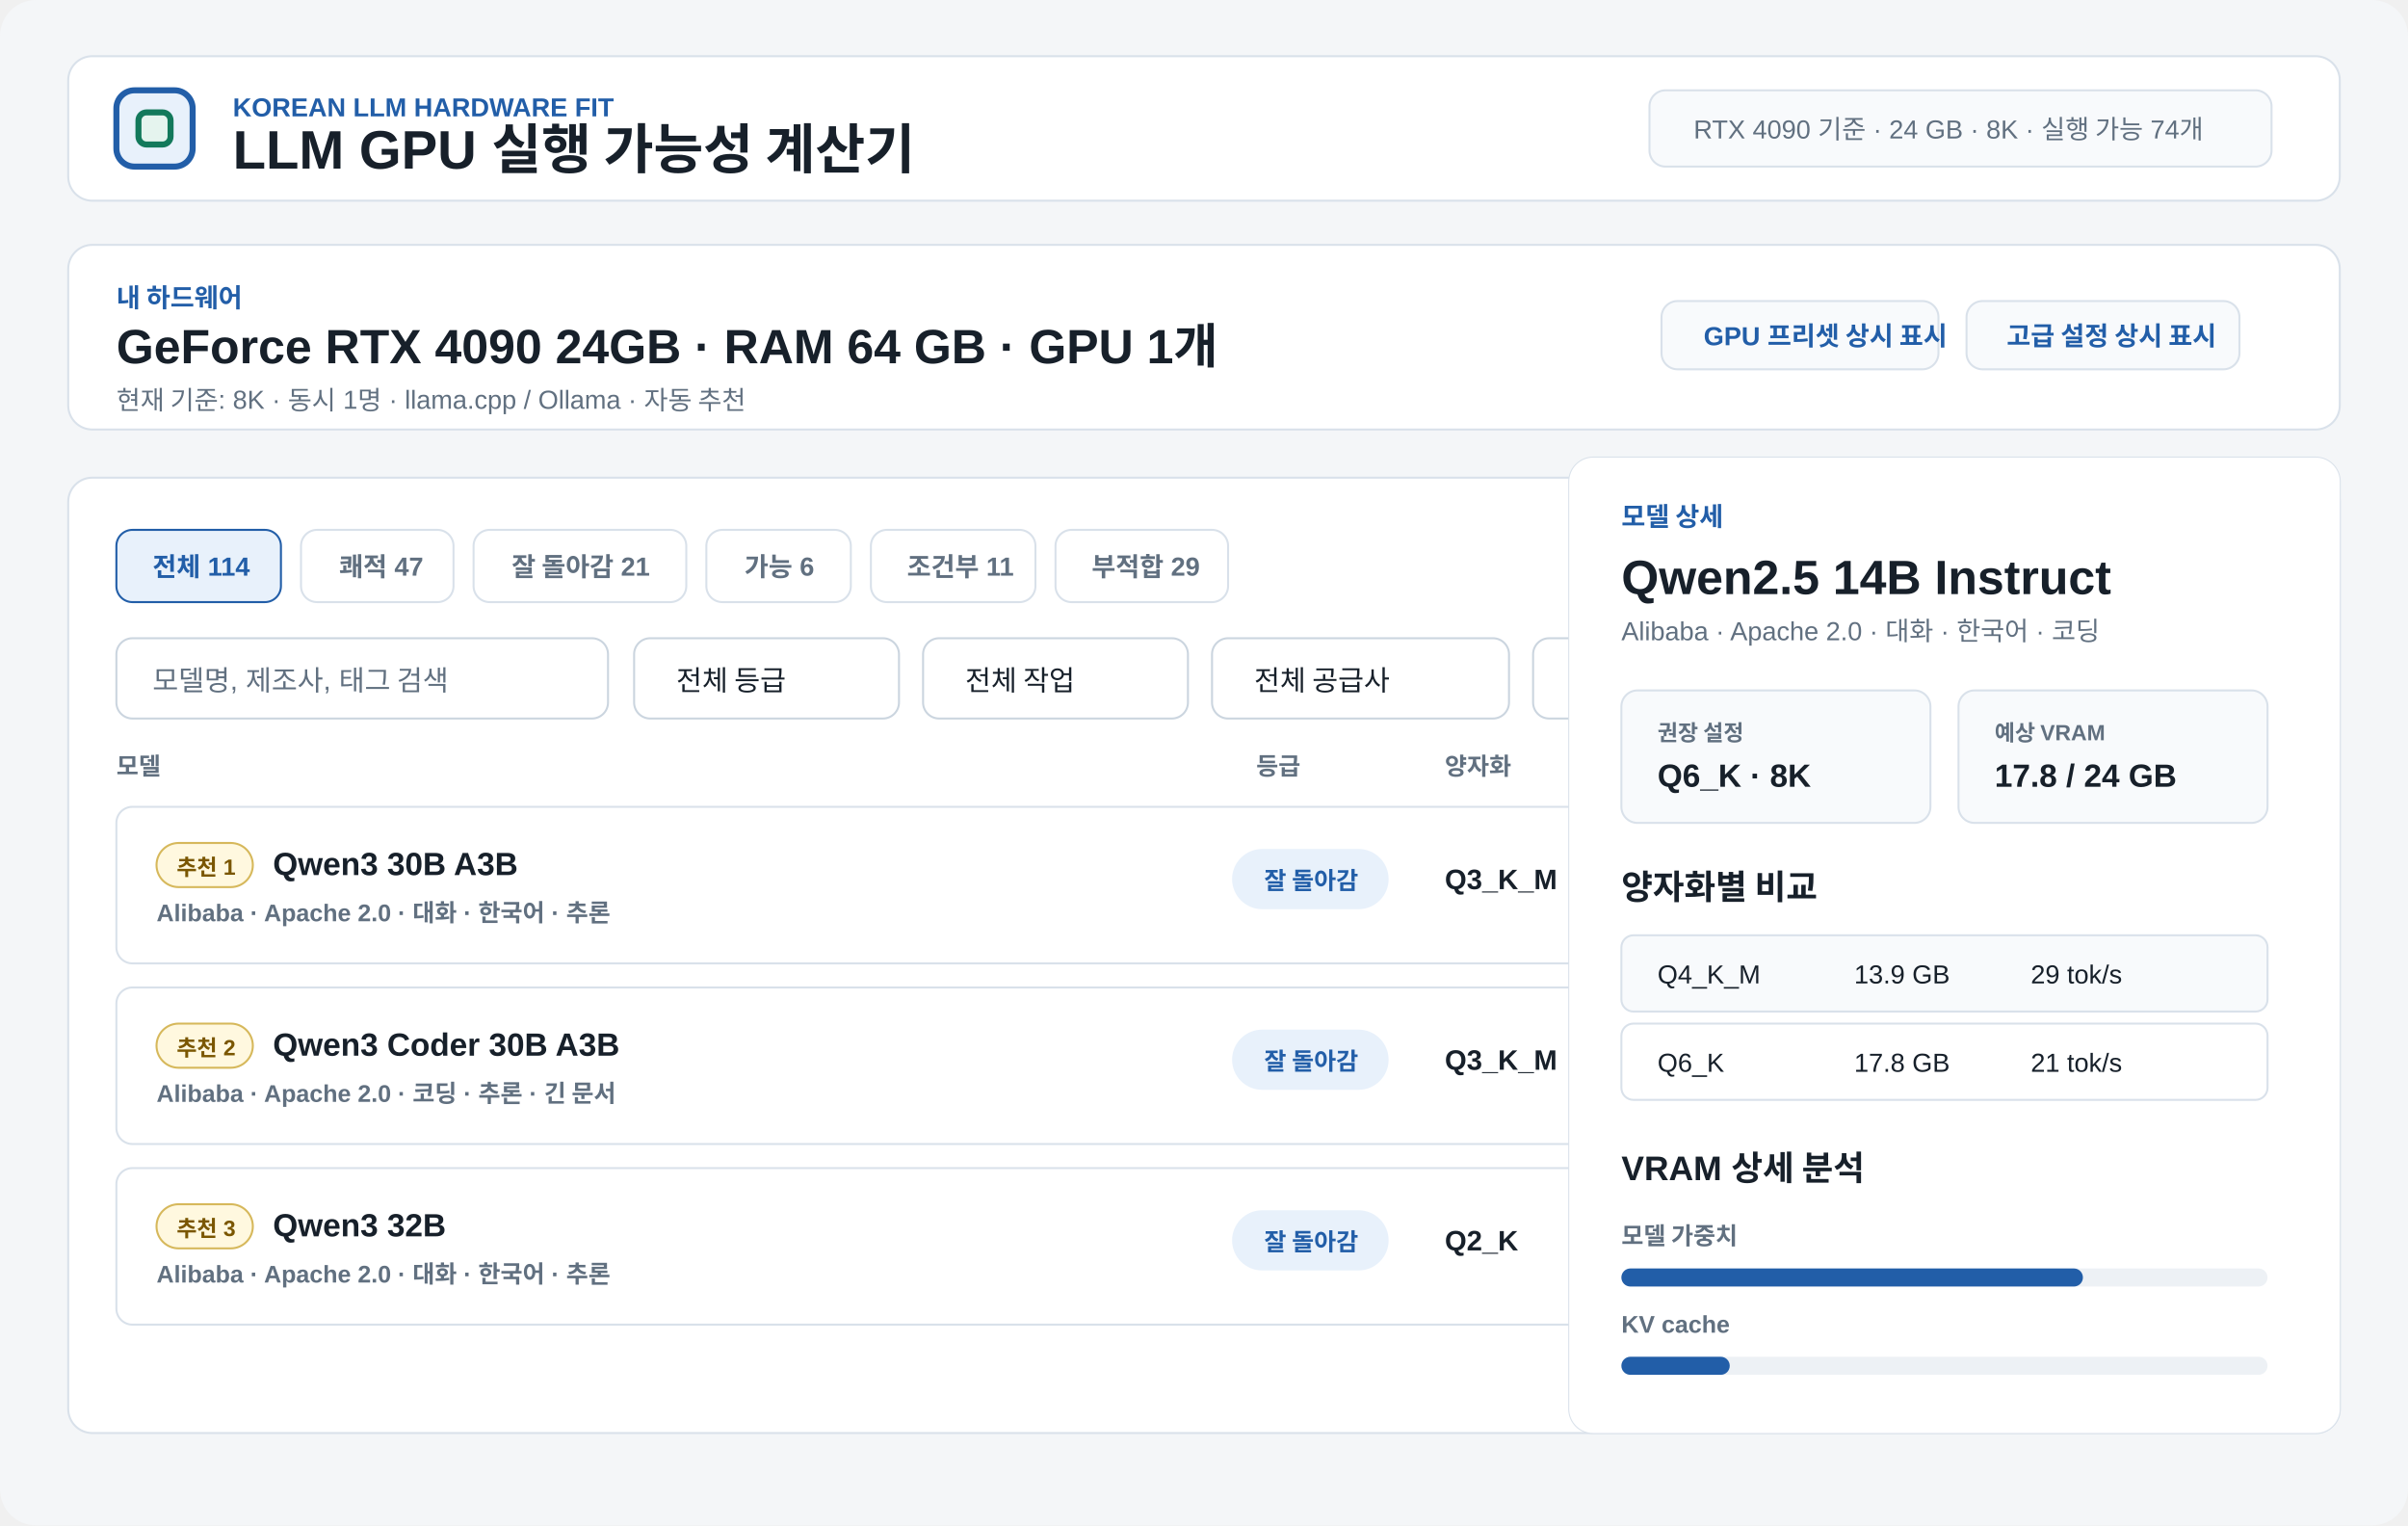
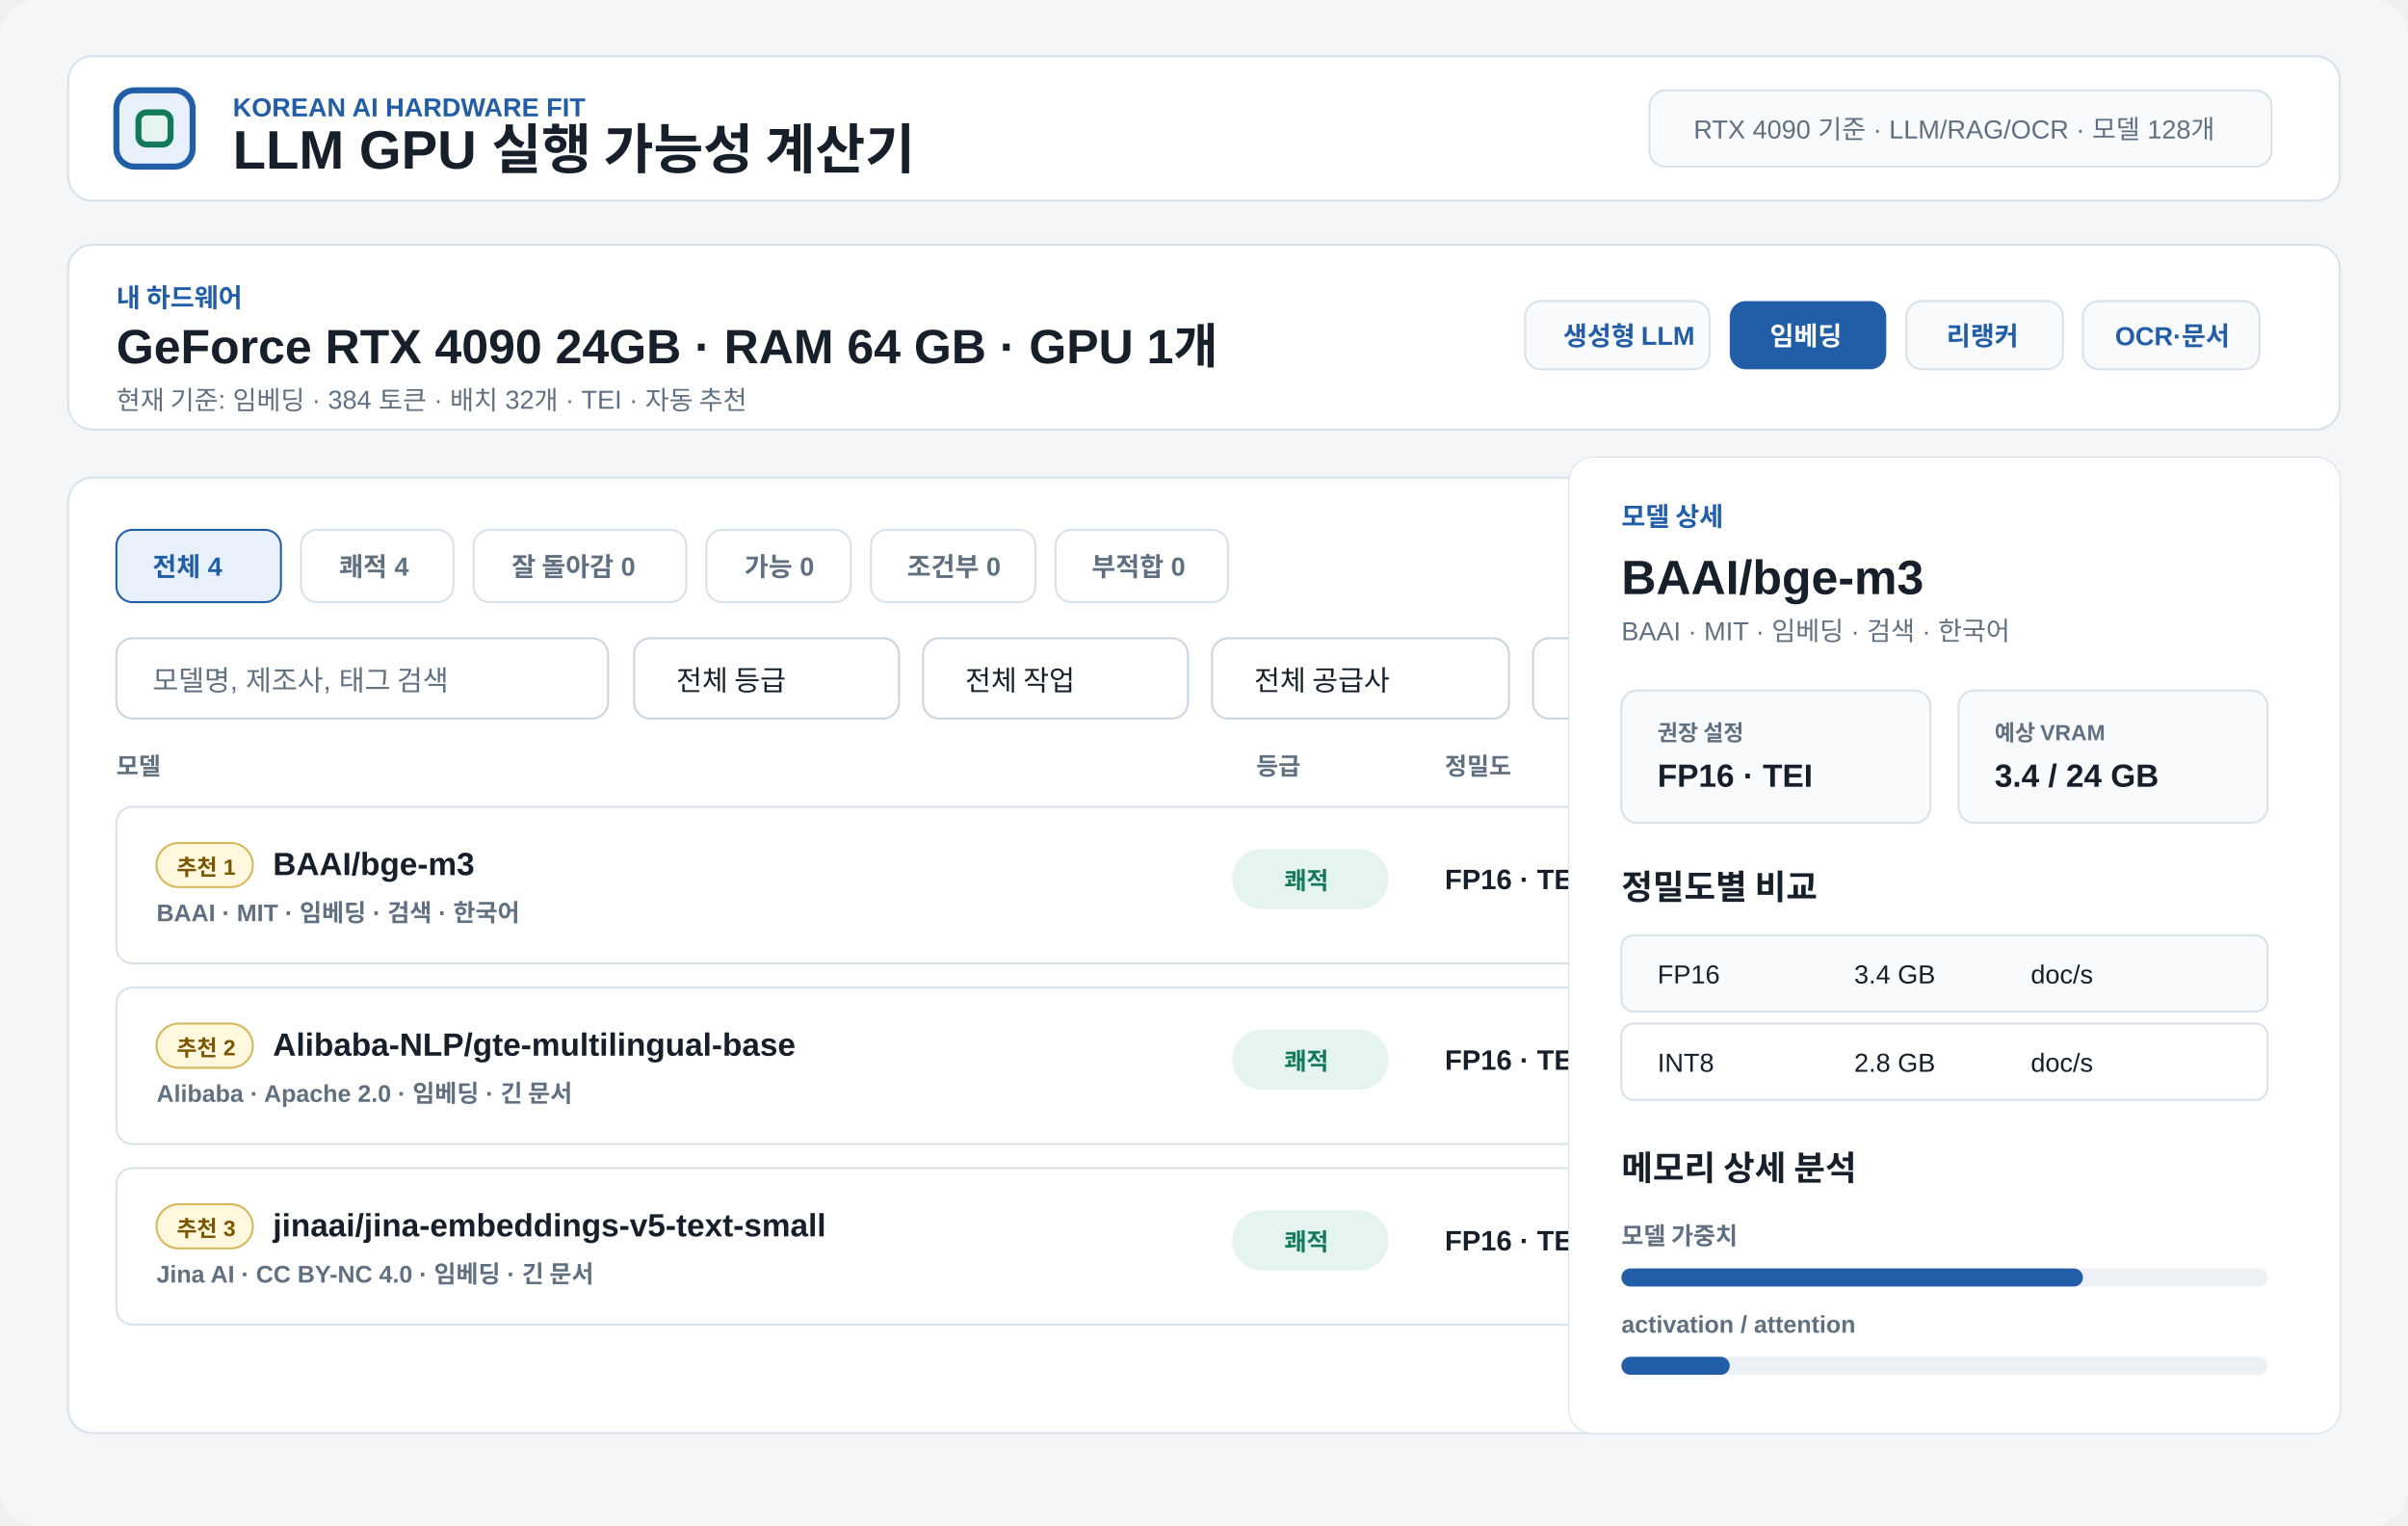
- <svg xmlns="http://www.w3.org/2000/svg" width="1200" height="760" viewBox="0 0 1200 760" fill="none" role="img" aria-label="LLM GPU Checker list and model detail preview">
+ <svg xmlns="http://www.w3.org/2000/svg" width="1200" height="760" viewBox="0 0 1200 760" fill="none" role="img" aria-label="LLM GPU Checker workload tabs and model detail preview">
  <rect width="1200" height="760" rx="18" fill="#F4F6F8" />
  <rect x="34" y="28" width="1132" height="72" rx="12" fill="#FFFFFF" stroke="#D9E1EA" />
  <rect x="58" y="45" width="38" height="38" rx="9" fill="#E8F1FB" stroke="#225EA8" stroke-width="3" />
  <rect x="69" y="56" width="16" height="16" rx="4" fill="#E5F4EE" stroke="#13795B" stroke-width="3" />
-   <text x="116" y="58" font-family="Arial, sans-serif" font-size="13" font-weight="700" fill="#225EA8">KOREAN LLM HARDWARE FIT</text>
+   <text x="116" y="58" font-family="Arial, sans-serif" font-size="13" font-weight="700" fill="#225EA8">KOREAN AI HARDWARE FIT</text>
  <text x="116" y="84" font-family="Arial, sans-serif" font-size="27" font-weight="800" fill="#17202A">LLM GPU 실행 가능성 계산기</text>
  <rect x="822" y="45" width="310" height="38" rx="8" fill="#F8FAFC" stroke="#D9E1EA" />
-   <text x="844" y="69" font-family="Arial, sans-serif" font-size="13" fill="#617080">RTX 4090 기준 · 24 GB · 8K · 실행 가능 74개</text>
+   <text x="844" y="69" font-family="Arial, sans-serif" font-size="13" fill="#617080">RTX 4090 기준 · LLM/RAG/OCR · 모델 128개</text>
  <rect x="34" y="122" width="1132" height="92" rx="12" fill="#FFFFFF" stroke="#D9E1EA" />
  <text x="58" y="153" font-family="Arial, sans-serif" font-size="13" font-weight="800" fill="#225EA8">내 하드웨어</text>
  <text x="58" y="181" font-family="Arial, sans-serif" font-size="24" font-weight="800" fill="#17202A">GeForce RTX 4090 24GB · RAM 64 GB · GPU 1개</text>
-   <text x="58" y="204" font-family="Arial, sans-serif" font-size="13" fill="#617080">현재 기준: 8K · 동시 1명 · llama.cpp / Ollama · 자동 추천</text>
-   <rect x="828" y="150" width="138" height="34" rx="8" fill="#F8FAFC" stroke="#D9E1EA" />
-   <text x="849" y="172" font-family="Arial, sans-serif" font-size="13" font-weight="800" fill="#225EA8">GPU 프리셋 상시 표시</text>
-   <rect x="980" y="150" width="136" height="34" rx="8" fill="#F8FAFC" stroke="#D9E1EA" />
-   <text x="1000" y="172" font-family="Arial, sans-serif" font-size="13" font-weight="800" fill="#225EA8">고급 설정 상시 표시</text>
+   <text x="58" y="204" font-family="Arial, sans-serif" font-size="13" fill="#617080">현재 기준: 임베딩 · 384 토큰 · 배치 32개 · TEI · 자동 추천</text>
+   <rect x="760" y="150" width="92" height="34" rx="8" fill="#F8FAFC" stroke="#D9E1EA" />
+   <text x="779" y="172" font-family="Arial, sans-serif" font-size="13" font-weight="800" fill="#225EA8">생성형 LLM</text>
+   <rect x="862" y="150" width="78" height="34" rx="8" fill="#225EA8" />
+   <text x="882" y="172" font-family="Arial, sans-serif" font-size="13" font-weight="800" fill="#FFFFFF">임베딩</text>
+   <rect x="950" y="150" width="78" height="34" rx="8" fill="#F8FAFC" stroke="#D9E1EA" />
+   <text x="970" y="172" font-family="Arial, sans-serif" font-size="13" font-weight="800" fill="#225EA8">리랭커</text>
+   <rect x="1038" y="150" width="88" height="34" rx="8" fill="#F8FAFC" stroke="#D9E1EA" />
+   <text x="1054" y="172" font-family="Arial, sans-serif" font-size="13" font-weight="800" fill="#225EA8">OCR·문서</text>
  <rect x="34" y="238" width="1132" height="476" rx="12" fill="#FFFFFF" stroke="#D9E1EA" />
  <g font-family="Arial, sans-serif" font-size="13" font-weight="800">
    <rect x="58" y="264" width="82" height="36" rx="8" fill="#E8F1FB" stroke="#225EA8" />
-     <text x="76" y="287" fill="#225EA8">전체 114</text>
+     <text x="76" y="287" fill="#225EA8">전체 4</text>
    <rect x="150" y="264" width="76" height="36" rx="8" fill="#FFFFFF" stroke="#D9E1EA" />
-     <text x="169" y="287" fill="#617080">쾌적 47</text>
+     <text x="169" y="287" fill="#617080">쾌적 4</text>
    <rect x="236" y="264" width="106" height="36" rx="8" fill="#FFFFFF" stroke="#D9E1EA" />
-     <text x="255" y="287" fill="#617080">잘 돌아감 21</text>
+     <text x="255" y="287" fill="#617080">잘 돌아감 0</text>
    <rect x="352" y="264" width="72" height="36" rx="8" fill="#FFFFFF" stroke="#D9E1EA" />
-     <text x="371" y="287" fill="#617080">가능 6</text>
+     <text x="371" y="287" fill="#617080">가능 0</text>
    <rect x="434" y="264" width="82" height="36" rx="8" fill="#FFFFFF" stroke="#D9E1EA" />
-     <text x="452" y="287" fill="#617080">조건부 11</text>
+     <text x="452" y="287" fill="#617080">조건부 0</text>
    <rect x="526" y="264" width="86" height="36" rx="8" fill="#FFFFFF" stroke="#D9E1EA" />
-     <text x="544" y="287" fill="#617080">부적합 29</text>
+     <text x="544" y="287" fill="#617080">부적합 0</text>
  </g>
  <rect x="58" y="318" width="245" height="40" rx="8" fill="#FFFFFF" stroke="#CBD5DF" />
  <text x="76" y="344" font-family="Arial, sans-serif" font-size="14" fill="#617080">모델명, 제조사, 태그 검색</text>
  <rect x="316" y="318" width="132" height="40" rx="8" fill="#FFFFFF" stroke="#CBD5DF" />
  <text x="337" y="344" font-family="Arial, sans-serif" font-size="14" fill="#17202A">전체 등급</text>
  <rect x="460" y="318" width="132" height="40" rx="8" fill="#FFFFFF" stroke="#CBD5DF" />
  <text x="481" y="344" font-family="Arial, sans-serif" font-size="14" fill="#17202A">전체 작업</text>
  <rect x="604" y="318" width="148" height="40" rx="8" fill="#FFFFFF" stroke="#CBD5DF" />
  <text x="625" y="344" font-family="Arial, sans-serif" font-size="14" fill="#17202A">전체 공급사</text>
  <rect x="764" y="318" width="150" height="40" rx="8" fill="#FFFFFF" stroke="#CBD5DF" />
  <text x="785" y="344" font-family="Arial, sans-serif" font-size="14" fill="#17202A">추천순</text>
  <rect x="928" y="318" width="54" height="40" rx="8" fill="#225EA8" />
  <text x="943" y="344" font-family="Arial, sans-serif" font-size="14" font-weight="800" fill="#FFFFFF">목록</text>
  <rect x="992" y="318" width="54" height="40" rx="8" fill="#F8FAFC" stroke="#D9E1EA" />
  <text x="1007" y="344" font-family="Arial, sans-serif" font-size="14" font-weight="800" fill="#225EA8">카드</text>
  <text x="58" y="386" font-family="Arial, sans-serif" font-size="12" font-weight="800" fill="#617080">모델</text>
  <text x="626" y="386" font-family="Arial, sans-serif" font-size="12" font-weight="800" fill="#617080">등급</text>
-   <text x="720" y="386" font-family="Arial, sans-serif" font-size="12" font-weight="800" fill="#617080">양자화</text>
+   <text x="720" y="386" font-family="Arial, sans-serif" font-size="12" font-weight="800" fill="#617080">정밀도</text>
  <g font-family="Arial, sans-serif">
    <rect x="58" y="402" width="1048" height="78" rx="8" fill="#FFFFFF" stroke="#D9E1EA" />
    <rect x="78" y="420" width="48" height="22" rx="11" fill="#FFF8DF" stroke="#D6B85B" />
    <text x="88" y="436" font-size="11" font-weight="800" fill="#7A5600">추천 1</text>
-     <text x="136" y="436" font-size="16" font-weight="800" fill="#17202A">Qwen3 30B A3B</text>
-     <text x="78" y="459" font-size="12" font-weight="700" fill="#617080">Alibaba · Apache 2.0 · 대화 · 한국어 · 추론</text>
-     <rect x="614" y="423" width="78" height="30" rx="15" fill="#E8F1FB" />
-     <text x="630" y="443" font-size="12" font-weight="800" fill="#225EA8">잘 돌아감</text>
-     <text x="720" y="443" font-size="14" font-weight="800" fill="#17202A">Q3_K_M</text>
+     <text x="136" y="436" font-size="16" font-weight="800" fill="#17202A">BAAI/bge-m3</text>
+     <text x="78" y="459" font-size="12" font-weight="700" fill="#617080">BAAI · MIT · 임베딩 · 검색 · 한국어</text>
+     <rect x="614" y="423" width="78" height="30" rx="15" fill="#E5F4EE" />
+     <text x="640" y="443" font-size="12" font-weight="800" fill="#13795B">쾌적</text>
+     <text x="720" y="443" font-size="14" font-weight="800" fill="#17202A">FP16 · TEI</text>
    <rect x="58" y="492" width="1048" height="78" rx="8" fill="#FFFFFF" stroke="#D9E1EA" />
    <rect x="78" y="510" width="48" height="22" rx="11" fill="#FFF8DF" stroke="#D6B85B" />
    <text x="88" y="526" font-size="11" font-weight="800" fill="#7A5600">추천 2</text>
-     <text x="136" y="526" font-size="16" font-weight="800" fill="#17202A">Qwen3 Coder 30B A3B</text>
-     <text x="78" y="549" font-size="12" font-weight="700" fill="#617080">Alibaba · Apache 2.0 · 코딩 · 추론 · 긴 문서</text>
-     <rect x="614" y="513" width="78" height="30" rx="15" fill="#E8F1FB" />
-     <text x="630" y="533" font-size="12" font-weight="800" fill="#225EA8">잘 돌아감</text>
-     <text x="720" y="533" font-size="14" font-weight="800" fill="#17202A">Q3_K_M</text>
+     <text x="136" y="526" font-size="16" font-weight="800" fill="#17202A">Alibaba-NLP/gte-multilingual-base</text>
+     <text x="78" y="549" font-size="12" font-weight="700" fill="#617080">Alibaba · Apache 2.0 · 임베딩 · 긴 문서</text>
+     <rect x="614" y="513" width="78" height="30" rx="15" fill="#E5F4EE" />
+     <text x="640" y="533" font-size="12" font-weight="800" fill="#13795B">쾌적</text>
+     <text x="720" y="533" font-size="14" font-weight="800" fill="#17202A">FP16 · TEI</text>
    <rect x="58" y="582" width="1048" height="78" rx="8" fill="#FFFFFF" stroke="#D9E1EA" />
    <rect x="78" y="600" width="48" height="22" rx="11" fill="#FFF8DF" stroke="#D6B85B" />
    <text x="88" y="616" font-size="11" font-weight="800" fill="#7A5600">추천 3</text>
-     <text x="136" y="616" font-size="16" font-weight="800" fill="#17202A">Qwen3 32B</text>
-     <text x="78" y="639" font-size="12" font-weight="700" fill="#617080">Alibaba · Apache 2.0 · 대화 · 한국어 · 추론</text>
-     <rect x="614" y="603" width="78" height="30" rx="15" fill="#E8F1FB" />
-     <text x="630" y="623" font-size="12" font-weight="800" fill="#225EA8">잘 돌아감</text>
-     <text x="720" y="623" font-size="14" font-weight="800" fill="#17202A">Q2_K</text>
+     <text x="136" y="616" font-size="16" font-weight="800" fill="#17202A">jinaai/jina-embeddings-v5-text-small</text>
+     <text x="78" y="639" font-size="12" font-weight="700" fill="#617080">Jina AI · CC BY-NC 4.0 · 임베딩 · 긴 문서</text>
+     <rect x="614" y="603" width="78" height="30" rx="15" fill="#E5F4EE" />
+     <text x="640" y="623" font-size="12" font-weight="800" fill="#13795B">쾌적</text>
+     <text x="720" y="623" font-size="14" font-weight="800" fill="#17202A">FP16 · TEI</text>
  </g>
  <rect x="782" y="228" width="384" height="486" rx="12" fill="#FFFFFF" stroke="#D9E1EA" />
  <rect x="782" y="228" width="384" height="486" rx="12" fill="url(#drawerFade)" />
  <text x="808" y="262" font-family="Arial, sans-serif" font-size="13" font-weight="800" fill="#225EA8">모델 상세</text>
-   <text x="808" y="296" font-family="Arial, sans-serif" font-size="24" font-weight="800" fill="#17202A">Qwen2.5 14B Instruct</text>
-   <text x="808" y="319" font-family="Arial, sans-serif" font-size="13" fill="#617080">Alibaba · Apache 2.0 · 대화 · 한국어 · 코딩</text>
+   <text x="808" y="296" font-family="Arial, sans-serif" font-size="24" font-weight="800" fill="#17202A">BAAI/bge-m3</text>
+   <text x="808" y="319" font-family="Arial, sans-serif" font-size="13" fill="#617080">BAAI · MIT · 임베딩 · 검색 · 한국어</text>
  <rect x="808" y="344" width="154" height="66" rx="8" fill="#F8FAFC" stroke="#D9E1EA" />
  <text x="826" y="369" font-family="Arial, sans-serif" font-size="11" font-weight="800" fill="#617080">권장 설정</text>
-   <text x="826" y="392" font-family="Arial, sans-serif" font-size="16" font-weight="800" fill="#17202A">Q6_K · 8K</text>
+   <text x="826" y="392" font-family="Arial, sans-serif" font-size="16" font-weight="800" fill="#17202A">FP16 · TEI</text>
  <rect x="976" y="344" width="154" height="66" rx="8" fill="#F8FAFC" stroke="#D9E1EA" />
  <text x="994" y="369" font-family="Arial, sans-serif" font-size="11" font-weight="800" fill="#617080">예상 VRAM</text>
-   <text x="994" y="392" font-family="Arial, sans-serif" font-size="16" font-weight="800" fill="#17202A">17.8 / 24 GB</text>
-   <text x="808" y="448" font-family="Arial, sans-serif" font-size="17" font-weight="800" fill="#17202A">양자화별 비교</text>
+   <text x="994" y="392" font-family="Arial, sans-serif" font-size="16" font-weight="800" fill="#17202A">3.4 / 24 GB</text>
+   <text x="808" y="448" font-family="Arial, sans-serif" font-size="17" font-weight="800" fill="#17202A">정밀도별 비교</text>
  <rect x="808" y="466" width="322" height="38" rx="6" fill="#F8FAFC" stroke="#D9E1EA" />
-   <text x="826" y="490" font-family="Arial, sans-serif" font-size="13" fill="#17202A">Q4_K_M</text>
-   <text x="924" y="490" font-family="Arial, sans-serif" font-size="13" fill="#17202A">13.9 GB</text>
-   <text x="1012" y="490" font-family="Arial, sans-serif" font-size="13" fill="#17202A">29 tok/s</text>
+   <text x="826" y="490" font-family="Arial, sans-serif" font-size="13" fill="#17202A">FP16</text>
+   <text x="924" y="490" font-family="Arial, sans-serif" font-size="13" fill="#17202A">3.4 GB</text>
+   <text x="1012" y="490" font-family="Arial, sans-serif" font-size="13" fill="#17202A">doc/s</text>
  <rect x="808" y="510" width="322" height="38" rx="6" fill="#FFFFFF" stroke="#D9E1EA" />
-   <text x="826" y="534" font-family="Arial, sans-serif" font-size="13" fill="#17202A">Q6_K</text>
-   <text x="924" y="534" font-family="Arial, sans-serif" font-size="13" fill="#17202A">17.8 GB</text>
-   <text x="1012" y="534" font-family="Arial, sans-serif" font-size="13" fill="#17202A">21 tok/s</text>
-   <text x="808" y="588" font-family="Arial, sans-serif" font-size="17" font-weight="800" fill="#17202A">VRAM 상세 분석</text>
+   <text x="826" y="534" font-family="Arial, sans-serif" font-size="13" fill="#17202A">INT8</text>
+   <text x="924" y="534" font-family="Arial, sans-serif" font-size="13" fill="#17202A">2.8 GB</text>
+   <text x="1012" y="534" font-family="Arial, sans-serif" font-size="13" fill="#17202A">doc/s</text>
+   <text x="808" y="588" font-family="Arial, sans-serif" font-size="17" font-weight="800" fill="#17202A">메모리 상세 분석</text>
  <text x="808" y="620" font-family="Arial, sans-serif" font-size="12" font-weight="800" fill="#617080">모델 가중치</text>
  <rect x="808" y="632" width="322" height="9" rx="4.5" fill="#EDF1F5" />
  <rect x="808" y="632" width="230" height="9" rx="4.5" fill="#225EA8" />
-   <text x="808" y="664" font-family="Arial, sans-serif" font-size="12" font-weight="800" fill="#617080">KV cache</text>
+   <text x="808" y="664" font-family="Arial, sans-serif" font-size="12" font-weight="800" fill="#617080">activation / attention</text>
  <rect x="808" y="676" width="322" height="9" rx="4.5" fill="#EDF1F5" />
  <rect x="808" y="676" width="54" height="9" rx="4.5" fill="#225EA8" />
  <defs>
    <linearGradient id="drawerFade" x1="782" y1="228" x2="782" y2="714" gradientUnits="userSpaceOnUse">
      <stop stop-color="#FFFFFF" />
      <stop offset="1" stop-color="#FFFFFF" stop-opacity="0.96" />
    </linearGradient>
  </defs>
</svg>
